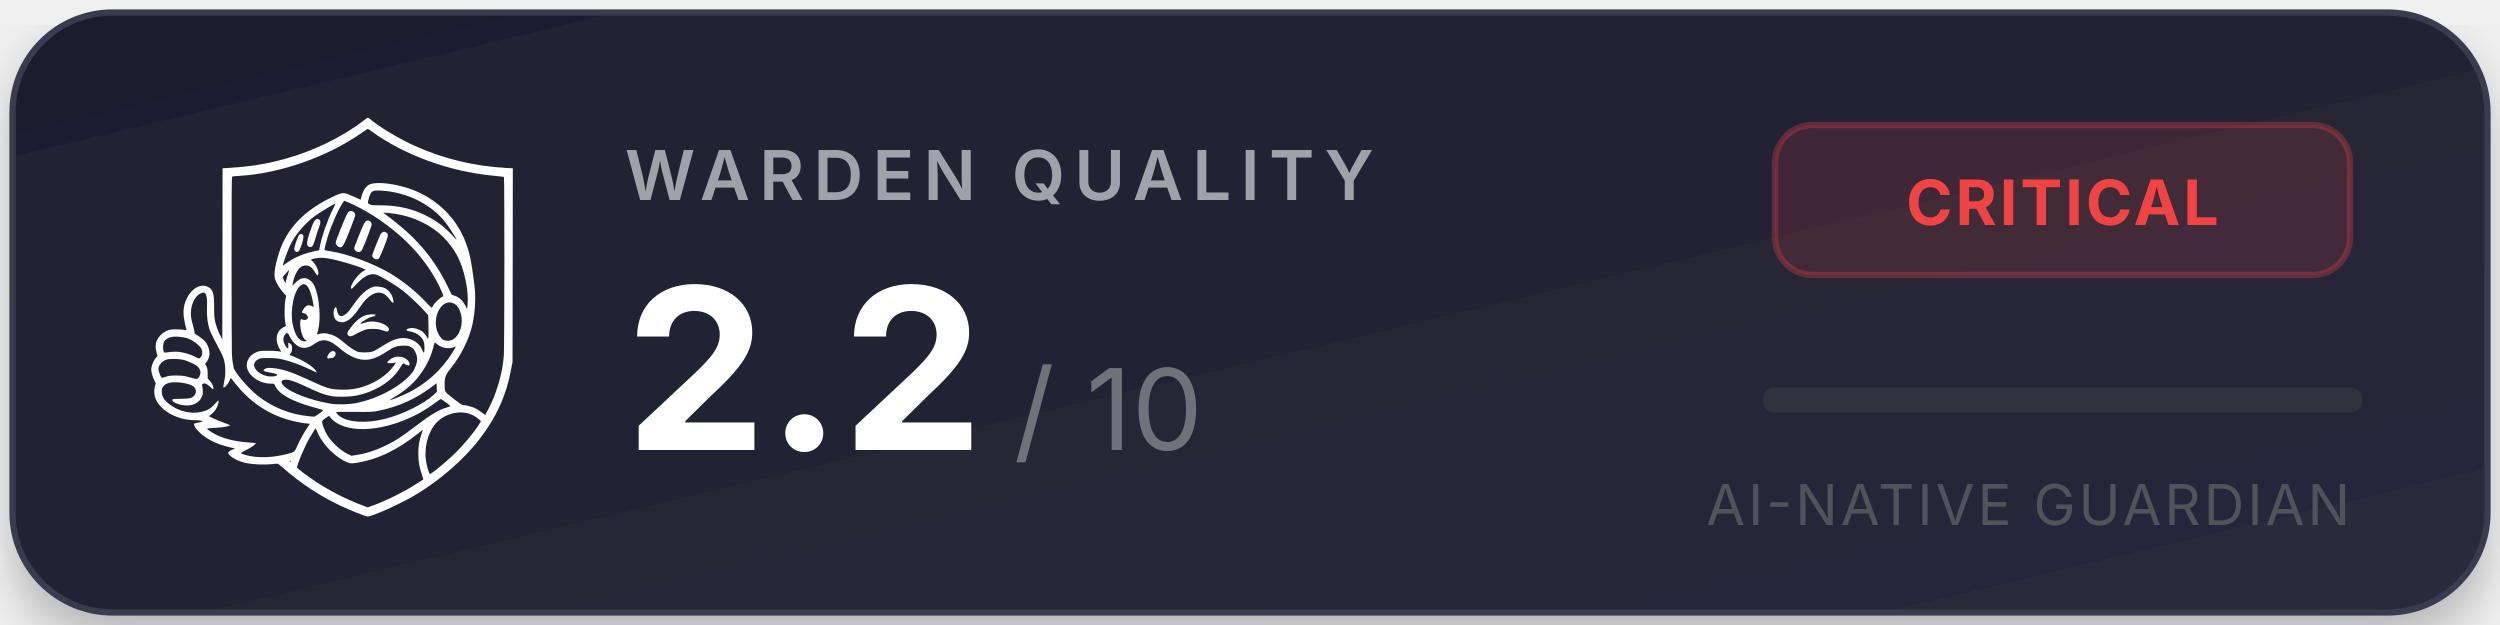
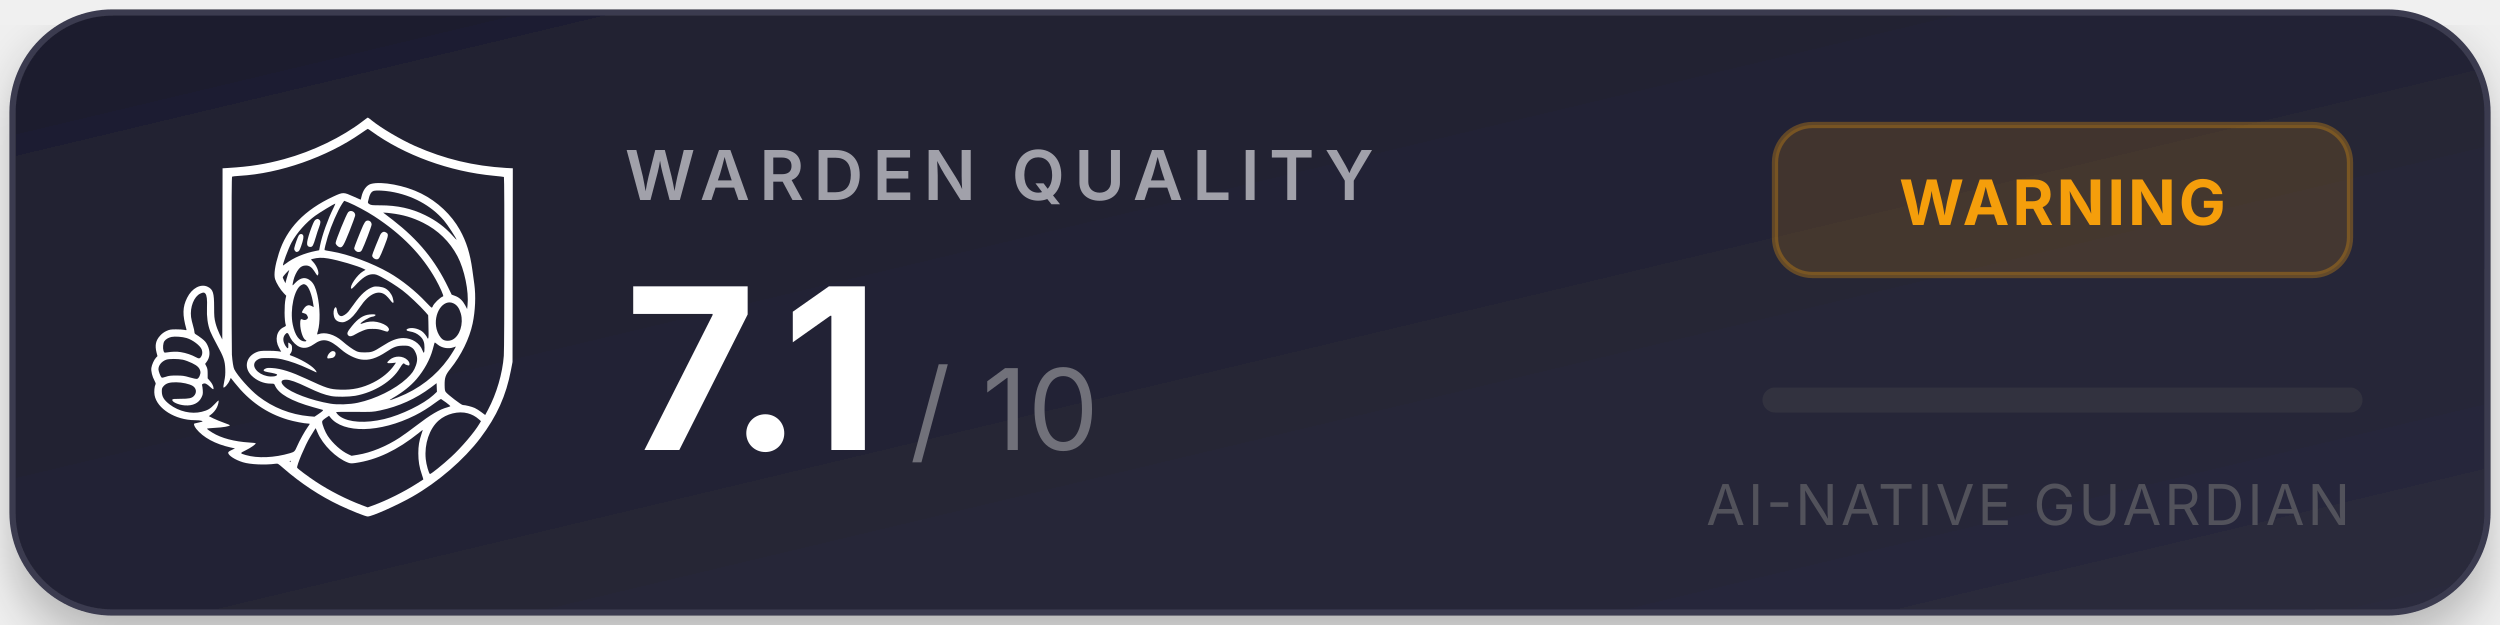
- <svg xmlns="http://www.w3.org/2000/svg" width="400" height="100" viewBox="0 0 400 100" fill="none" data-warden-score="2.2" data-warden-timestamp="1772048034" data-warden-signature="0c36a0f28e0b5e8aaf74606f1faf28bb50ac6cd7fe20b2821a9cc26db956605f">
-   <a href="https://warden.ai/verify?score=2.2&amp;sig=0c36a0f28e0b5e8aaf74606f1faf28bb50ac6cd7fe20b2821a9cc26db956605f&amp;ts=1772048034" target="_blank">
+ <svg xmlns="http://www.w3.org/2000/svg" width="400" height="100" viewBox="0 0 400 100" fill="none" data-warden-score="7.1" data-warden-timestamp="1772179758" data-warden-signature="1323d77b89606d72a330bbf7ad29583934c5236ef3616fc03c890eb63693da88">
+   <a href="https://warden.ai/verify?score=7.1&amp;sig=1323d77b89606d72a330bbf7ad29583934c5236ef3616fc03c890eb63693da88&amp;ts=1772179758" target="_blank">
    <defs>
      <filter id="shadow" x="-10%" y="-10%" width="120%" height="120%">
        <feDropShadow dx="0" dy="4" stdDeviation="4" flood-color="#000" flood-opacity="0.25" />
      </filter>
      <linearGradient id="cardGrad" x1="0" y1="0" x2="1" y2="1">
        <stop offset="0%" stop-color="#1e1e2e" />
        <stop offset="100%" stop-color="#2a2a3c" />
      </linearGradient>
      <linearGradient id="scoreGrad" x1="0" y1="0" x2="1" y2="0">
-         <stop offset="0%" stop-color="#EF4444" />
-         <stop offset="100%" stop-color="#DC2626" />
+         <stop offset="0%" stop-color="#F59E0B" />
+         <stop offset="100%" stop-color="#D97706" />
      </linearGradient>
    </defs>
    <rect x="2" y="2" width="396" height="96" rx="16" fill="url(#cardGrad)" stroke="#3b3b4f" stroke-width="1" filter="url(#shadow)" />
    <g transform="translate(24, 18) scale(0.09)">
      <path fill="#ffffff" d="m378.5 15.3c-36.8 28.4-89.3 53.8-140.1 67.6-33.1 9-60.2 13.3-99.6 15.7l-9.8 0.6-0.2 152.1-0.3 152.2-4.8-9.5c-2.7-5.6-5.7-13.6-7.2-19.5-2.2-8.8-2.5-12.1-2.5-28.6 0-25-1.9-31.3-11.1-35.9-12.3-6.3-28.4 2.1-36.9 19.4-8.2 16.4-8.5 30.2-1.4 55.5 0.7 2.4 0.6 2.4-3.7 1.5-2.4-0.5-9.1-0.9-14.9-0.9-9.4 0.1-11.2 0.4-16.8 2.9-4.2 2-7.9 4.6-11.1 8.2-7.9 8.6-9.7 17-6.5 30l1.7 6.5-2.6 2.7c-3.4 3.5-7.5 12.7-8.3 18.3-0.8 5.7 1.7 15.6 5.5 22.4 2.1 3.8 2.6 5.6 1.9 6.8-1.9 3.5-2.8 13.1-1.7 19.1 4.3 24.2 37 44.5 71.6 44.6 5 0 10.4 0.5 12 1.1 2.7 1.2 2.7 1.2-3.2 2.6-3.3 0.8-7.1 1.6-8.3 1.9-2 0.4-2.3 0.9-1.7 3.2 0.3 1.5 2 4.5 3.7 6.6 12.2 15.3 33.9 27.1 61.1 33.1l7.8 1.7-6.1 2.9c-4.3 2-6 3.4-6 4.8 0 4.7 12.3 12.7 26.2 16.9 12.9 4 39.8 5.2 58.3 2.6 3.9-0.5 4.3-0.2 13.7 8 30.6 26.7 65 49.4 99.4 65.7 20.5 9.7 46.5 20.1 50.4 20.1 7.5 0.1 52-19.7 79-35 46-26.1 92.1-65.9 121.4-104.6 29.4-39 45.7-75.3 54.3-120.6l2.8-14.5 0.3-172.1 0.2-172.2-11.7-0.6c-58.1-3.5-109.5-15.8-162-39-25.6-11.4-60.2-31.8-77.1-45.5-3.4-2.8-6.5-5.1-7-5.1-0.4 0-4.3 2.9-8.7 6.3zm15.1 18c58.4 42.5 139.2 71.9 217.8 79.2 9.3 0.9 17.3 1.8 17.8 2.1 1.2 0.8 1 300.8-0.2 317.9-2.3 31.3-12.9 67.5-28.1 96l-5 9.3-6.7-5c-3.7-2.8-9-6.2-11.9-7.5-5.1-2.3-16.4-5.2-21.3-5.3-2.7-0.1-26.8-18.6-30.2-23.1-1.5-2-1.9-4.4-2-12-0.2-13.5 1.5-18.4 10.2-29.2 19.2-23.8 34-53.9 39.6-80.7 4.7-22.6 5.8-48.7 3-69.5-0.9-6.1-2.4-17.5-3.5-25.5-4-29.3-10.5-50.1-22.2-71.2-15-26.9-39.7-50.3-68.8-64.8-28.4-14.3-70.5-22.2-89.4-17-7.7 2.2-14.2 11.1-16.8 22.9-0.6 2.8-1.2 5.1-1.4 5.1-0.2 0-5.9-2.5-12.7-5.6-17.8-8-18.4-8.1-35.9 0-51.1 23.6-83.2 57-96.9 101.1-6.9 21.9-9.1 37.2-6.7 45.6 2.1 6.9 9.5 19 15.4 25l4.5 4.7-1.2 5.3c-2.5 11.7-2.3 39.8 0.5 47 0.4 1.1-0.6 2.1-3.5 3.4-13 5.9-16.7 22.3-8.5 37.1l3.7 6.7-5.8-0.9c-3.3-0.5-11.7-0.9-18.9-0.8-10.9 0-13.9 0.4-18.5 2.2-19.2 7.6-23.8 27.5-9.7 41.7 9.4 9.3 21.6 14.5 34.3 14.5 5.9 0 6.2 0.1 7.4 3 6.3 15.1 28.8 28 68.5 39 8.3 2.4 15.6 4.4 16.4 4.6 1.9 0.6 0.3 2.2-7.6 7.6l-6.8 4.6-9.5-0.8c-32.8-2.9-64.6-15.4-90.6-35.7-14.6-11.3-36.9-36.3-42.6-47.8-1.6-3.1-3.3-13.9-4.2-26-0.3-3.9-0.6-76.5-0.6-161.4-0.1-113.6 0.2-154.6 1-155.1 0.6-0.4 6.5-1 13.1-1.4 71.3-4 155.7-33.5 215.9-75.5 6.3-4.4 11.8-8 12.1-8 0.4-0.1 3.3 1.8 6.5 4.2zm33.9 107.3c38.5 6.4 71.8 24.4 95 51.3 6 6.9 22.4 32.1 22.5 34.3 0 0.4-3.3-2.9-7.3-7.5-13.4-15-28.8-26.5-48.6-36.2-24.4-12-49.3-17.4-79.6-17.5-14.2 0-16.4-0.2-19.3-2-2.7-1.7-3.1-2.4-2.6-4.7 2.8-13.1 5.5-17.7 10.7-19.1 4.2-1.1 18-0.4 29.2 1.4zm-74.4 19.4c11.8 4.9 32.5 16 45.4 24.4 49.3 32.1 85.1 68.8 109.5 112.4 7.4 13.2 14.6 29.5 13.2 30-5.5 1.8-17.1 13.1-18.7 18.2-0.4 1.1-1.2 1.9-1.8 1.9-0.7-0.1-5-4.2-9.7-9.3-18.3-19.7-43.8-40.1-66-52.8-29.9-17.1-72.8-33-102.3-37.8-6.6-1.1-12.2-2.1-12.4-2.4-0.6-0.6 2.4-12.9 5.8-24.1 6.1-19.7 17.4-45.6 25.5-58.3 1.9-2.8 3.5-5.2 3.8-5.2 0.2 0 3.6 1.4 7.7 3zm-26.7 9.2c-10.1 20.1-20.4 49-24.1 67.4l-1.6 8.3-5.6 1.1c-20.8 4.1-40.1 12.2-53.5 22.5-2.6 1.9-4.8 3.5-5 3.5-1.9 0 9.3-30.3 15.1-41 9.3-17.1 25.8-35.7 42.1-47.5 7.8-5.7 33.8-21.4 35.5-21.5 0.4 0-0.9 3.3-2.9 7.2zm101.6 9.9c22.3 2.7 38.4 7.5 57.5 16.9 26.5 13.2 47.3 33.4 61.1 59.5 12.4 23.4 20.5 62.8 17.9 87l-0.7 6.9-3.5-6.7c-4.5-8.4-10.3-13.9-18-16.7l-6-2.2-6.1-12.6c-23.4-48.6-52.8-84.6-98.4-120-7-5.5-13.8-10.6-15-11.5l-2.3-1.6h2.5c1.4-0.1 6.4 0.4 11 1zm-111.3 80.4c17.8 2.9 53.5 13.4 63.7 18.7l2.8 1.5-4.4 2.6c-10.5 6.1-24.8 27.1-21 30.9 0.6 0.6 2.7-1 5.8-4.4 14.3-15.6 22.9-21.2 32.6-21.3 4.8 0 6.9 0.7 14.5 4.6 11.7 6.2 26.7 15.6 38.3 24.3 9.9 7.4 31.3 27.6 40.3 37.9l5.2 6 0.4 11.6c0.6 19.6 0.5 29-0.3 29.8-0.5 0.4-1.1 0.3-1.3-0.4-1.2-3.5-6.8-10.4-10.2-12.6-7.3-4.9-17.6-6.8-24-4.6-5 1.8-3.7 4.2 2.8 5.1 7.1 1.1 12.9 3.7 17.9 8.2 6 5.4 8.2 11 8.2 20.3 0 10.3-1.2 12-3.6 5.3-4.7-13-18.6-22-33.9-22-11.4 0-21.7 4-38.2 14.7-15.1 9.7-18.2 10.8-30.3 10.8-8.7-0.1-11.3-0.4-15.4-2.3-5.6-2.6-16-10-25.1-18-13.4-11.7-30.3-16.6-42.2-12.1-2.7 1-2.7 0.8-0.8-5.7 4.3-14.8 3.9-42-1-63.9-3-13.1-6.2-20.1-11.5-24.9-8.9-8-18.3-6.8-28.3 3.8-5.2 5.6-5.1 5.9-2.6-5.4 1.4-6.4 5.6-15.3 9.5-19.9 3.5-4.3 7.4-6.1 12.7-6.1 5.7 0 10.2 3 14.4 9.5 6.2 9.6 5.8 9.2 7.1 6.9 2.3-4.3-2.4-16.2-9.1-23.1-4-4.2-4-4.2-1.6-4.8 10.5-2.6 17.1-2.9 28.6-1zm-71.8 29.2c-1.5 4.9-3.1 10.1-3.4 11.8l-0.7 3-2.3-4.5c-1.3-2.5-2.4-5.2-2.5-6.1 0-1.2 10.5-12.8 11.6-12.9 0.1 0-1.1 3.9-2.7 8.7zm32 17.7c5.3 2.8 11 17.6 13.5 35.4l0.6 4.2-3.7-2c-4.2-2.2-7.6-1.8-11.1 1.4-2.1 1.8-6.2 8.5-6.2 10 0 0.3 1.8 1 4 1.6 3.2 0.8 4.5 1.9 5.7 4.5 1.6 3.3 1.5 3.6-0.2 5.5-2 2.2-5.5 2.6-8.7 0.9-2.9-1.5-3.8 0.2-3.8 7.6 0 11.9 5 27.1 9.5 28.9 2.4 0.9 1.7 2.6-1 2.6-10 0-17.7-10.5-21.7-29.8-5.5-26.4 2.8-64.3 15.4-70.5 4.1-2 4.2-2 7.7-0.3zm-178.6 15.4c2.7 2.9 3.6 10.7 3 25.2-0.7 16.2 1.3 30.3 5.8 42 1.6 4.1 7 14.9 12 24 11.9 21.7 14.1 28.2 14.7 43 0.3 9.1-0.1 13.7-1.8 21.9-1.1 5.7-1.9 10.6-1.6 10.8 1.7 1.7 8.5-5.8 11.4-12.8l1.8-4.1 7 8.8c26.1 33 56.7 54.2 94.5 65.5 10.4 3.1 29.9 6.9 35.7 6.9 1.7 0 3.2 0.3 3.2 0.6 0 0.4-1.5 2.7-3.4 5.3-5.2 7.2-15 24.7-19.1 34.4-4 9.2-4.7 10-12.4 12.3-28 8.3-58.1 9.5-79.1 3.3-10.5-3.1-10.5-3.2 0.2-8.4 8.8-4.3 17.8-10.6 17.8-12.4 0-0.4-5.1-1.1-11.4-1.4-26.4-1.6-49.7-7.7-65.5-17.4-5.2-3.2-9.6-6.3-9.8-6.9-0.2-0.7 4.4-1.3 14.4-1.8 13.7-0.6 26.3-2.8 26.3-4.6 0-0.4-4.8-2.4-10.7-4.5-6-2.1-14.4-5.6-18.8-7.7l-7.9-4 2.9-2.1c4.7-3.3 8.9-8.3 11.4-13.3 2.3-4.5 4-12.4 2.7-12.4-0.4 0-3.4 2.9-6.8 6.6-7.6 8.1-12.2 10.9-22.9 13.5-18.1 4.6-40.7-0.6-57-13.1-10.3-8-13.8-13.9-13.9-23.2 0-5 0.4-6.2 3-9.2 4.7-5.3 10.6-7.1 22.5-7 10.7 0.1 23.5 2.9 29.3 6.4 6.7 4.1 7.8 12 2.4 17.8-3.9 4.2-8.7 5.2-24.3 5.2-10.8 0-13.8 0.3-14.2 1.4-1.5 3.9 10.6 9.5 22.3 10.3 14.1 1 24.6-4 29.5-14.1 2.4-4.9 2.7-6.4 2.3-12.8-0.3-4-0.8-8-1.2-8.9-0.5-1.1 0.1-1.9 1.9-2.7 3.2-1.5 6.3-0.1 12.6 5.8 4.5 4.2 5.9 4.8 5.9 2.7 0-3.7-2.5-9-6.3-13.3l-4.2-4.8v-8.5c0-7-0.5-9.4-2.3-12.9l-2.2-4.3 2.5-3.3c6.4-8.5 7-19.1 1.5-30.3-2.5-5-4.5-7.3-9.9-11.5-3.8-2.9-8.3-6.1-10-7-2.4-1.3-3.1-2.4-3.1-4.6 0-1.6-1.1-6.6-2.5-11.3-1.4-4.6-3-11.5-3.5-15.2-2.2-17.6 5.3-36.8 16.5-41.8 5.1-2.3 6.8-2.4 8.8-0.1zm441.7 17.7c6 3.1 9.8 8.4 12.5 17.7 5.3 18.3-1.8 40.4-15 46.8-5.6 2.7-13.1 2.4-17.3-0.7-4.5-3.3-8.8-10.7-10.7-18.3-6.7-27.2 11.9-55 30.5-45.5zm-292.5 57c0.9 2.5 3.5 6.8 5.6 9.6 11.2 14.1 23.9 16.1 38.2 5.9 16.1-11.6 27.2-9.4 48.7 9.4 10.1 8.9 24.6 16.2 35.2 17.7 14.3 2.1 27.1-1.9 45.2-13.8 13.2-8.8 18.6-10.7 30.1-10.8 8.1 0 9.5 0.3 13.7 2.7 3.6 2.2 5.3 4.1 7.4 8.5 4 8 4.3 14.9 1.1 24-3.3 9.3-6.8 14.3-16.4 23.3-20.2 18.9-55.6 36.4-86.8 43-14.3 3.1-36.2 3.8-48.9 1.6-34.1-5.8-70-19.3-81.8-30.6-7.6-7.3-6.4-12 2.9-12 7.3 0 17.7 3.7 39.3 14 18.6 8.9 29.2 12.8 41 15.1 9 1.8 31.5 1.5 42.6-0.4 34-6.1 65.8-25.8 79.7-49.5 4.5-7.6 6.7-9.6 8.2-7.3 0.3 0.5 2.2 1.5 4.1 2.1 2.8 1 3.8 1 4.4 0.1 1.2-2-0.1-5.9-2.9-8.7-8.1-8.3-22.9-8.6-32.1-0.7-6.3 5.4-5.5 6.6 3.7 5.8l7.6-0.8-3.4 4.9c-8.3 11.8-21.6 22.7-36.9 30.4-19 9.6-37.2 13.5-58.5 12.7-19.4-0.7-23.7-2.1-61.2-19.5-26.2-12.2-44.4-17.9-59.8-18.9-7.4-0.5-9.7-0.3-12.4 1.1-5.4 2.8-3.8 4.8 4.9 6.3 9.3 1.5 16 3.3 16 4.3 0 3.1-9 4.4-17.8 2.6-8.4-1.7-15.7-6-19.9-11.5-5.4-7-3.8-14.2 4-18.3 3.8-2.1 5.6-2.3 18.2-2.3 11 0 16.3 0.5 24.4 2.3 14 3.2 30.6 9.1 46.9 16.8 7.4 3.5 13.6 6.4 13.8 6.4 1.2 0 0-2.4-2.8-5.5-6.6-7.6-25.8-18.6-43.1-24.8-1.7-0.7-1.7-0.9 0.5-3.9 1.7-2.5 2.3-4.7 2.3-8.6 0-4.6-0.4-5.7-2.8-7.8-1.5-1.3-3.1-2.4-3.5-2.4-0.4 0-0.6 2.1-0.3 4.6 0.5 6.8-1.1 7.3-4.9 1.5-4.9-7.8-5.3-14.9-0.9-20.4 3.1-4 5.3-3.5 7.4 1.8zm-182.3 4.5c10.9 3.3 24.1 13.4 26.7 20.3 1.5 4 1.4 8.3-0.4 11.7-2.5 4.8-4.4 5.2-10 2-7.1-4-17.7-7.6-26.8-9-7.2-1.2-14.6-1-25.3 0.6-4.1 0.6-4.2 0.6-5.4-3.1-1.5-4.7-0.8-13.4 1.5-16.9 2.3-3.4 7.4-6.5 12.7-7.6 6.2-1.3 19.5-0.3 27 2zm446 11.4c7.3 6.2 19.2 8.4 28.3 5.1 2.2-0.8 4.1-1.5 4.2-1.5 0.7 0-8 14.2-13.1 21.3-22.2 31.1-52.5 54.4-89.6 69-16.4 6.5-19 6.7-8.8 0.9 16.8-9.6 31.3-21.2 41.6-33.2 13.7-16.1 24-34.9 28.8-52.7 3.4-12.7 3.2-12.3 4-12.3 0.3 0 2.4 1.6 4.6 3.4zm-452.8 27.1c3.8 0.8 11.1 3.5 16.3 6 9.9 4.8 13.6 8.6 14.9 15.1 0.8 4.4-2.6 12.1-5.8 12.9-1.4 0.4-7-0.7-13.3-2.6-9.8-2.9-12.4-3.2-23.5-3.3-10.5 0-13.5 0.4-18.8 2.2-4.9 1.7-6.7 2-7.8 1.2-1.7-1.5-5.4-11.3-5.4-14.5 0-7 5.6-14 13.8-17 5-1.8 21-1.8 29.6 0zm445.5 62.8c-17.3 16-57.2 35.5-87.5 42.7-33.3 7.9-63 6.1-78.5-4.6-3.4-2.3-6.9-6.3-6.9-7.9 0-0.3 14.5-0.4 32.3-0.3 32 0.3 32.3 0.3 45.7-2.5 33.2-7 63.6-20.7 90.3-40.8l10.2-7.7 0.3 7.7 0.3 7.6zm22.4 13.2c4.2 3.2 7.7 6.1 7.7 6.5 0 0.3-2.1 1.2-4.7 1.9-14.5 3.8-30.6 13.3-55.8 32.7-9.6 7.4-22.9 17-29.7 21.5-23.6 15.4-51.1 26.7-74.4 30.4l-11.1 1.8-5.8-2.7c-12.3-5.6-27.4-19.1-36.5-32.6-4.4-6.5-10-20.4-10-25 0-1.9 1.4-3.4 6.1-6.7l6.2-4.2 2.1 2.7c23 29.3 88.6 27.8 150.8-3.4 12-6 24.2-13.6 35.8-22.3 5.2-3.9 9.9-7 10.5-6.7 0.5 0.2 4.5 3 8.8 6.1zm38.8 19.3c7.4 2.1 13.5 5.3 19.3 10.4l4 3.5-2.8 4.7c-8.7 14.9-32.4 42.7-50.5 59.2-14.7 13.6-36 30.6-37.4 30.1-1.9-0.6-6.6-17-7.5-26.6-2.7-26.7 6.5-54.1 23.1-68.6 13.7-12 35.2-17.3 51.8-12.7zm-267.3 33.9c9.1 22 33.4 46 54.4 53.8 4.2 1.5 5.7 1.6 13 0.6 37.9-5.4 74.6-22.8 112.6-53.4 3.9-3.2 7.2-5.7 7.2-5.4 0 0.2-1.1 3.6-2.5 7.7-4 11.7-5.5 21-5.5 33.8 0 13.8 1.8 24.9 6.2 37.5 1.6 4.9 2.9 9 2.7 9.1-0.2 0.2-5.6 3.6-11.9 7.6-22.3 14.3-52.6 29.4-76.2 38.1l-10.7 3.9-10.4-3.9c-27.4-10.3-57.6-25.7-81.8-41.7-14-9.2-32.6-23.2-33.3-24.9-1.3-3.4 14.4-40.6 23-54.5 8.7-14.2 9.8-15.9 10-15.7 0.1 0.1 1.5 3.5 3.2 7.4zm-47.8 51.9c0 0.8-0.5 1.2-1 0.9-0.6-0.4-0.8-1.1-0.5-1.6 0.9-1.4 1.5-1.1 1.5 0.7z" />
      <path fill="#ffffff" d="m352.3 177.2c-3.2 3.5-22.3 50.4-22.3 54.8 0 2.6 4 6.8 7.1 7.5 4.9 1.2 7-2.4 17.4-28.3 5.3-13.4 9.9-25.9 10.2-27.7 1.1-6.8-7.8-11.3-12.4-6.3z" />
      <path fill="#ffffff" d="m383.7 193.1c-0.9 0.6-3.1 4-4.8 7.7-4.8 10.6-15.9 38.7-15.9 40.4 0 3.1 4 6.8 7.3 6.8 3.8 0 5-0.7 6.7-4 3.8-7.2 17-41.9 17-44.7 0-5.7-5.5-9-10.3-6.2z" />
      <path fill="#ffffff" d="m412.4 213.5c-1.2 0.8-2.7 2.9-3.4 4.7-0.8 1.8-4.2 10.2-7.7 18.6-3.5 8.4-6.3 16.3-6.3 17.6 0 3.2 4 6.6 7.8 6.6 4.2 0 5.1-1.5 13.4-22.3 8.1-20.5 8.4-22.8 3.1-25.6-2.9-1.5-4.4-1.4-6.9 0.4z" />
      <path fill="#ffffff" d="m295.3 190c-2.5 1-4.1 3.8-7.9 13.6-4.1 10.7-7.3 21.4-8 26.7-0.8 5.7 1.2 8.7 5.7 8.7 3.9 0 5.2-2.4 9.5-16.8 1.9-6.6 4.6-14.9 6-18.3 3-7.9 3.1-11.3 0.2-13.3-2.5-1.8-2.5-1.8-5.5-0.6z" />
      <path fill="#ffffff" d="m264.5 218.4c-1.7 2.5-6.8 16.8-7.9 22.2-0.5 2.3-0.2 3.7 1.3 5.5 1.6 2 2.3 2.2 4.7 1.4 2.5-0.9 3.3-2.3 6.1-10 3.9-11.1 4.9-16.6 3.4-19.4-1.6-2.9-5.6-2.7-7.6 0.3z" />
      <path fill="#ffffff" d="m397 309.9c-11.5 3.8-22 13.1-34 30.1-4.1 5.8-8.7 12.1-10.3 14-3.6 4.3-9.4 8-12.5 8-3.7 0-6.9-4-7.7-9.8-0.8-5.8-2.2-7.4-4.1-4.8-2.1 2.9-2.7 9.3-1.4 14.7 1.5 6.4 5.9 10 12.9 10.7 4.1 0.4 5.9-0.1 11.2-2.9 6.8-3.7 12.8-10.2 22.4-24.4 16-23.8 33.4-31.4 46.1-20.2 2 1.7 5.4 5.5 7.6 8.4 5.6 7.6 7.3 5.8 4.3-4.4-2.1-7-7.6-13.8-13.7-16.9-5.4-2.7-16.2-4-20.8-2.5z" />
      <path fill="#ffffff" d="m390.3 359.1c-11.2 1.1-20.4 7.1-31.1 20.3-8.8 10.8-9.9 13.7-6.5 17.1 2.3 2.3 6.7 1.5 12.8-2.4 2.7-1.7 8.5-4.5 13-6.3 7-2.8 9.2-3.2 17.5-3.1 7.6 0 11.2 0.5 17.9 2.7 8.1 2.7 8.5 2.7 9.8 1 1.8-2.4 1.6-3.7-0.8-6.8-2.9-3.7-10.8-7.5-19.2-9.2-7.8-1.7-17.2-0.8-24.7 2.2-2.3 0.9-4.3 1.4-4.6 1.1-1.7-1.7 16.4-12.7 21-12.7 2.2 0 5.6-1.8 5.6-2.9 0-1.3-3.9-1.7-10.7-1z" />
      <path fill="#ffffff" d="m320.2 426.5c-3.3 2.7-5.7 7.7-4.9 9.9 0.4 1 1.5 1.2 4.9 0.5 2.4-0.4 4.6-0.8 4.9-0.9 0.3 0 1.5-0.9 2.7-2 2.8-2.6 2.9-7.5 0.3-9-3-1.5-4.7-1.2-7.9 1.5z" />
    </g>
    <text x="100" y="32" fill="#a1a1aa" font-family="system-ui, -apple-system, Segoe UI, sans-serif" font-size="11" font-weight="600" letter-spacing="1.5" style="text-transform: uppercase;">WARDEN QUALITY</text>
    <text x="100" y="72" fill="#fff" font-family="system-ui, -apple-system, Segoe UI, sans-serif" font-weight="700">
-       <tspan font-size="36">2.2</tspan>
+       <tspan font-size="36">7.1</tspan>
      <tspan font-size="18" fill="#71717a" font-weight="400" dx="2">/ 10</tspan>
    </text>
-     <rect x="284" y="20" width="92" height="24" rx="6" fill="#EF4444" fill-opacity="0.15" stroke="#EF4444" stroke-opacity="0.3" stroke-width="1" />
-     <text x="330" y="36" fill="#EF4444" font-family="system-ui, -apple-system, Segoe UI, sans-serif" font-size="10" font-weight="700" text-anchor="middle" letter-spacing="0.5">CRITICAL</text>
+     <rect x="284" y="20" width="92" height="24" rx="6" fill="#F59E0B" fill-opacity="0.15" stroke="#F59E0B" stroke-opacity="0.3" stroke-width="1" />
+     <text x="330" y="36" fill="#F59E0B" font-family="system-ui, -apple-system, Segoe UI, sans-serif" font-size="10" font-weight="700" text-anchor="middle" letter-spacing="0.5">WARNING</text>
    <line x1="284" y1="64" x2="376" y2="64" stroke="#3f3f46" stroke-width="4" stroke-linecap="round" stroke-opacity="0.5" />
-     <line x1="284" y1="64" x2="303.892" y2="64" stroke="url(#scoreGrad)" stroke-width="4" stroke-linecap="round" />
+     <line x1="284" y1="64" x2="349.018" y2="64" stroke="url(#scoreGrad)" stroke-width="4" stroke-linecap="round" />
    <text x="376" y="84" fill="#52525b" font-family="system-ui, -apple-system, Segoe UI, sans-serif" font-size="9" text-anchor="end" letter-spacing="0.5">AI-NATIVE GUARDIAN</text>
  </a>
</svg>
